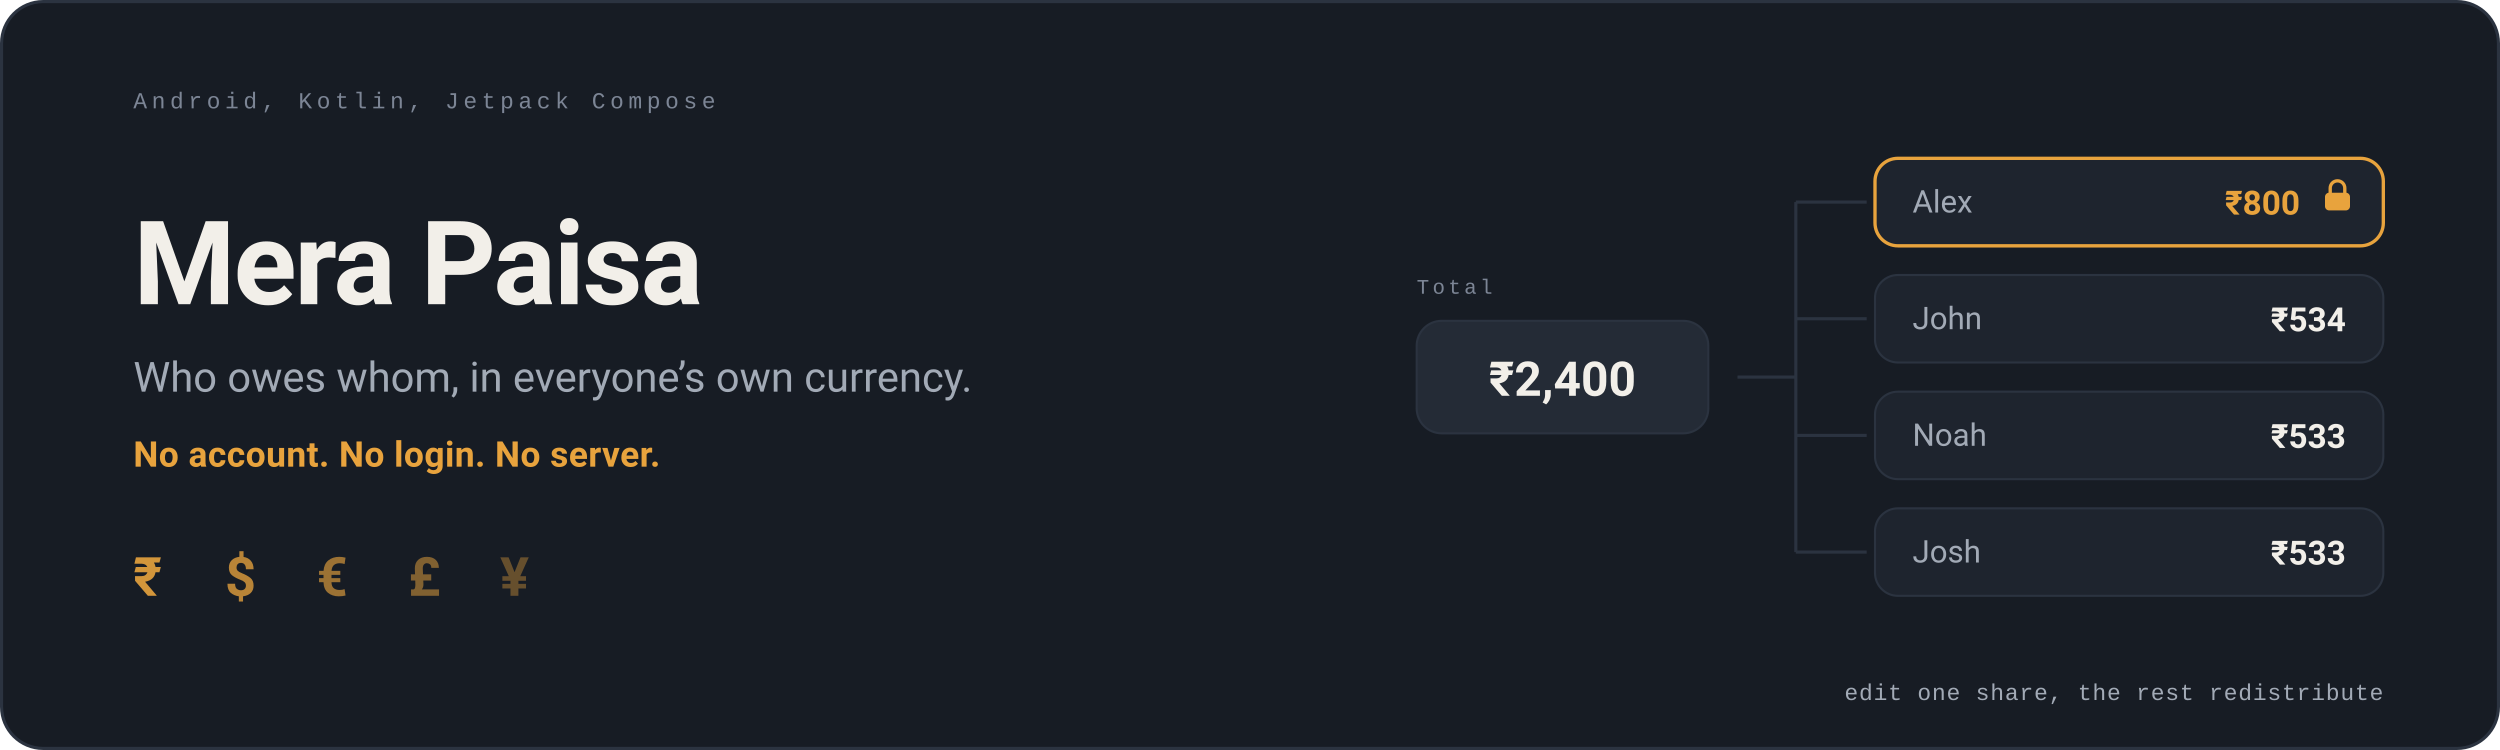
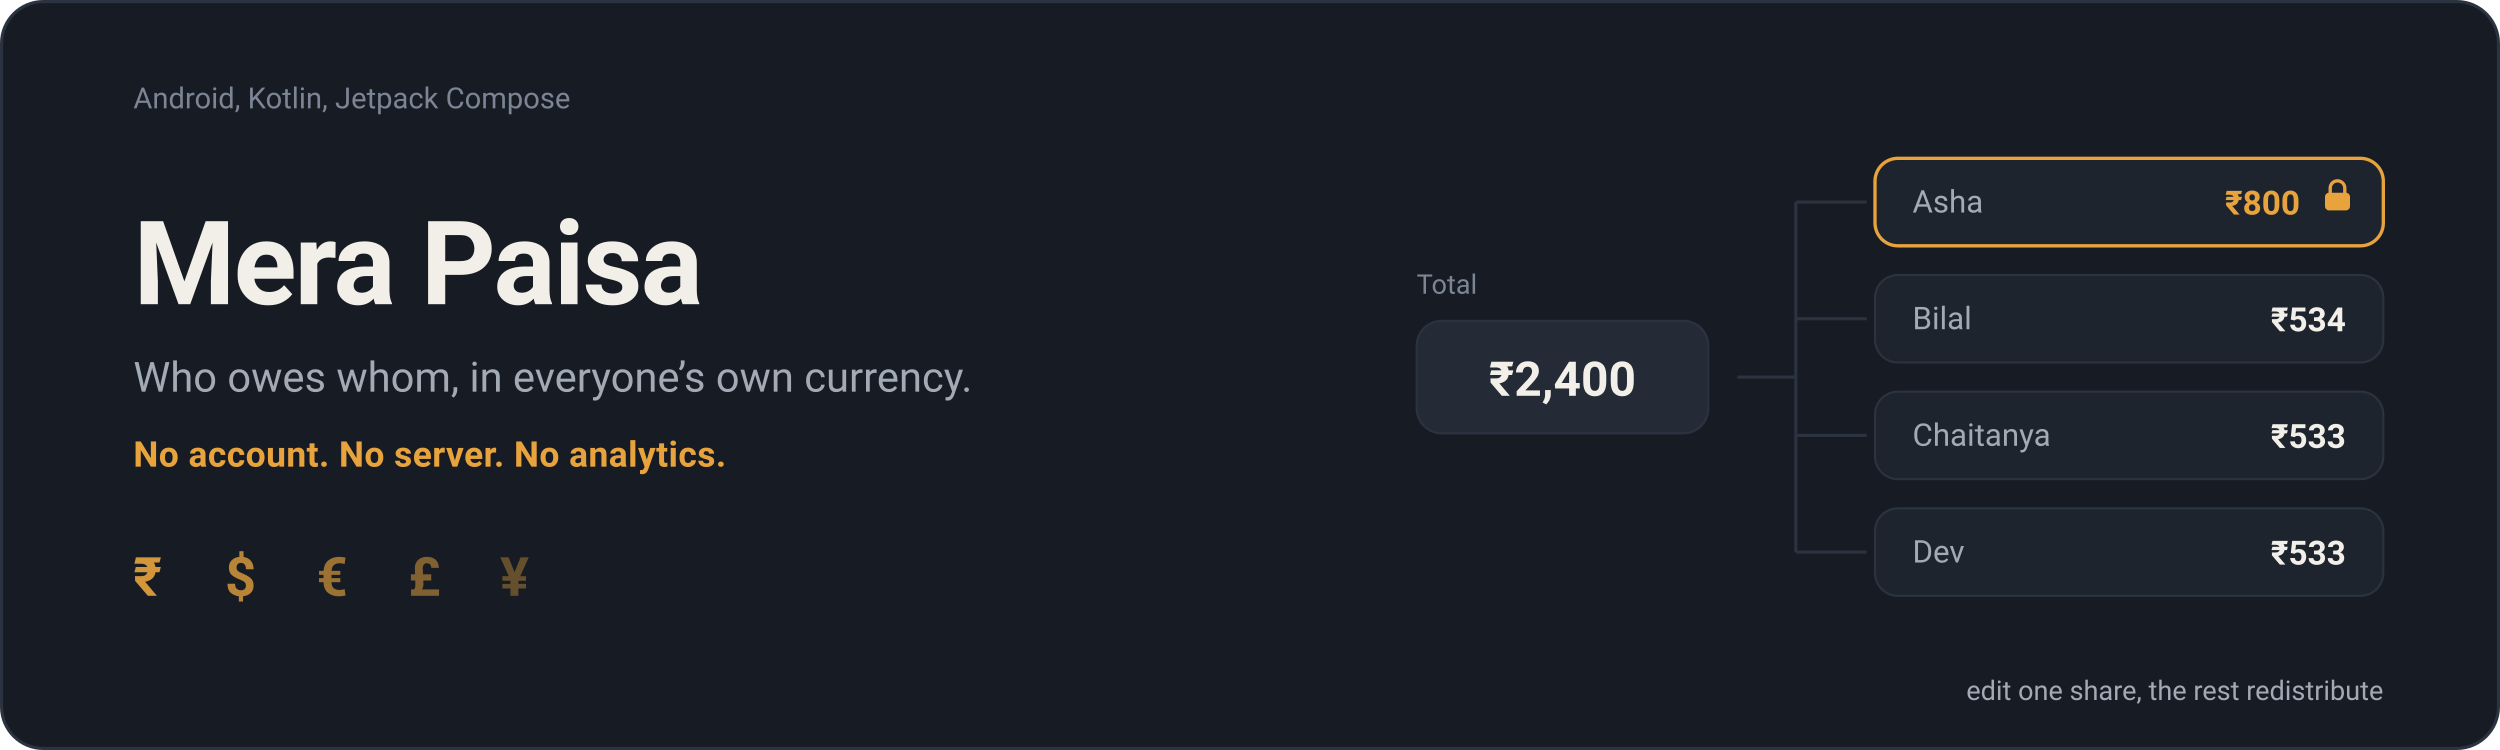
- <svg xmlns="http://www.w3.org/2000/svg" viewBox="0 0 1200 360" width="1200" height="360" role="img" aria-label="Mera Paisa. Who owes whom, in everyone's own currency. No account, no login, no server. A bill of 2,400 rupees split four ways: Alex is locked at 800 and the remaining 1,600 redistributes as 534, 533 and 533.">
+ <svg xmlns="http://www.w3.org/2000/svg" viewBox="0 0 1200 360" width="1200" height="360" role="img" aria-label="Mera Paisa. Who owes whom, in everyone's own currency. No account, no server, no analytics. An expense of 2,400 rupees split four ways: Asha is locked at 800 and the remaining 1,600 redistributes as 534, 533 and 533.">
  <style>
    .wordmark{ font-family:-apple-system, BlinkMacSystemFont, 'Segoe UI', Roboto, Helvetica, Arial, sans-serif; font-size:56px; font-weight:700; letter-spacing:-1px; }
    .tag     { font-family:-apple-system, BlinkMacSystemFont, 'Segoe UI', Roboto, Helvetica, Arial, sans-serif; font-size:20px; }
    .hook    { font-family:-apple-system, BlinkMacSystemFont, 'Segoe UI', Roboto, Helvetica, Arial, sans-serif; font-size:17px; font-weight:600; letter-spacing:0.2px; }
    .cur     { font-family:-apple-system, BlinkMacSystemFont, 'Segoe UI', Roboto, Helvetica, Arial, sans-serif; font-size:26px; font-weight:600; }
    .total   { font-family:-apple-system, BlinkMacSystemFont, 'Segoe UI', Roboto, Helvetica, Arial, sans-serif; font-size:23px; font-weight:700; }
    .nm      { font-family:-apple-system, BlinkMacSystemFont, 'Segoe UI', Roboto, Helvetica, Arial, sans-serif; font-size:15px; }
    .amt     { font-family:-apple-system, BlinkMacSystemFont, 'Segoe UI', Roboto, Helvetica, Arial, sans-serif; font-size:16px; font-weight:700; }
-     .eyebrow { font-family:ui-monospace, SFMono-Regular, 'SF Mono', Menlo, Consolas, 'Liberation Mono', monospace; font-size:11px; letter-spacing:2.2px; }
-     .micro   { font-family:ui-monospace, SFMono-Regular, 'SF Mono', Menlo, Consolas, 'Liberation Mono', monospace; font-size:10px; letter-spacing:1.6px; }
-     .cap     { font-family:ui-monospace, SFMono-Regular, 'SF Mono', Menlo, Consolas, 'Liberation Mono', monospace; font-size:11px; letter-spacing:0.4px; }
+     .eyebrow { font-family:-apple-system, BlinkMacSystemFont, 'Segoe UI', Roboto, Helvetica, Arial, sans-serif; font-size:14px; }
+     .micro   { font-family:-apple-system, BlinkMacSystemFont, 'Segoe UI', Roboto, Helvetica, Arial, sans-serif; font-size:13px; }
+     .cap     { font-family:-apple-system, BlinkMacSystemFont, 'Segoe UI', Roboto, Helvetica, Arial, sans-serif; font-size:13px; }
    @media (prefers-reduced-motion: no-preference) {
      @keyframes slidein { from { opacity:0; transform:translateX(14px); } }
      @keyframes fadein  { from { opacity:0; } }
    }
  </style>
  <rect x="0.75" y="0.75" width="1198.5" height="358.5" rx="20" fill="#171C24" stroke="#2B3340" stroke-width="1.5" />
  <text x="64" y="52" class="eyebrow" fill="#7C8595">Android, Kotlin, Jetpack Compose</text>
  <text x="64" y="146" class="wordmark" fill="#F2EFE9">Mera Paisa</text>
  <text x="64" y="188" class="tag" fill="#A2AAB6">Who owes whom, in everyone’s own currency.</text>
-   <text x="64" y="224" class="hook" fill="#E8A33D">No account. No login. No server.</text>
+   <text x="64" y="224" class="hook" fill="#E8A33D">No account. No server. No analytics.</text>
  <text x="64" y="286" class="cur" fill="#E8A33D" opacity="0.90">₹</text>
  <text x="108" y="286" class="cur" fill="#E8A33D" opacity="0.77">$</text>
  <text x="152" y="286" class="cur" fill="#E8A33D" opacity="0.64">€</text>
  <text x="196" y="286" class="cur" fill="#E8A33D" opacity="0.51">£</text>
  <text x="240" y="286" class="cur" fill="#E8A33D" opacity="0.38">¥</text>
  <text x="680.0" y="141.0" class="micro" fill="#7C8595">Total</text>
  <rect x="680.0" y="154.0" width="140.0" height="54.0" rx="12" fill="#242B36" stroke="#2B3340" />
  <text x="750.0" y="190.0" class="total" text-anchor="middle" fill="#F2EFE9">₹2,400</text>
  <path d="M834.0 181.0 H862.0 M862.0 97.0 V265.0" stroke="#2B3340" stroke-width="1.5" fill="none" />
  <path d="M862.0 97.0 H896.0" stroke="#2B3340" stroke-width="1.5" />
  <rect x="900.0" y="76.0" width="244.0" height="42.0" rx="11" fill="#1E242E" stroke="#E8A33D" stroke-width="1.6" />
-   <text x="918.0" y="102.0" class="nm" fill="#A2AAB6">Alex</text>
+   <text x="918.0" y="102.0" class="nm" fill="#A2AAB6">Asha</text>
  <text x="1104.0" y="103.0" class="amt" text-anchor="end" fill="#E8A33D">₹800</text>
  <g stroke="#E8A33D" fill="none" stroke-width="1.6" stroke-linecap="round">
    <path d="M1118.5 92.5 v-2.2 a3.5 3.5 0 0 1 7 0 v2.2" />
  </g>
  <rect x="1116.0" y="92.5" width="12" height="8.5" rx="2" fill="#E8A33D" />
  <path d="M862.0 153.0 H896.0" stroke="#2B3340" stroke-width="1.5" />
  <rect x="900.0" y="132.0" width="244.0" height="42.0" rx="11" fill="#1E242E" stroke="#2B3340" stroke-width="1" />
-   <text x="918.0" y="158.0" class="nm" fill="#A2AAB6">John</text>
+   <text x="918.0" y="158.0" class="nm" fill="#A2AAB6">Bilal</text>
  <text x="1126.0" y="159.0" class="amt" text-anchor="end" fill="#F2EFE9">₹534</text>
  <path d="M862.0 209.0 H896.0" stroke="#2B3340" stroke-width="1.5" />
  <rect x="900.0" y="188.0" width="244.0" height="42.0" rx="11" fill="#1E242E" stroke="#2B3340" stroke-width="1" />
-   <text x="918.0" y="214.0" class="nm" fill="#A2AAB6">Noah</text>
+   <text x="918.0" y="214.0" class="nm" fill="#A2AAB6">Chaitanya</text>
  <text x="1126.0" y="215.0" class="amt" text-anchor="end" fill="#F2EFE9">₹533</text>
  <path d="M862.0 265.0 H896.0" stroke="#2B3340" stroke-width="1.5" />
  <rect x="900.0" y="244.0" width="244.0" height="42.0" rx="11" fill="#1E242E" stroke="#2B3340" stroke-width="1" />
-   <text x="918.0" y="270.0" class="nm" fill="#A2AAB6">Josh</text>
+   <text x="918.0" y="270.0" class="nm" fill="#A2AAB6">Dev</text>
  <text x="1126.0" y="271.0" class="amt" text-anchor="end" fill="#F2EFE9">₹533</text>
  <text x="1144.0" y="336" class="cap" text-anchor="end" fill="#A2AAB6">edit one share, the rest redistribute</text>
</svg>
